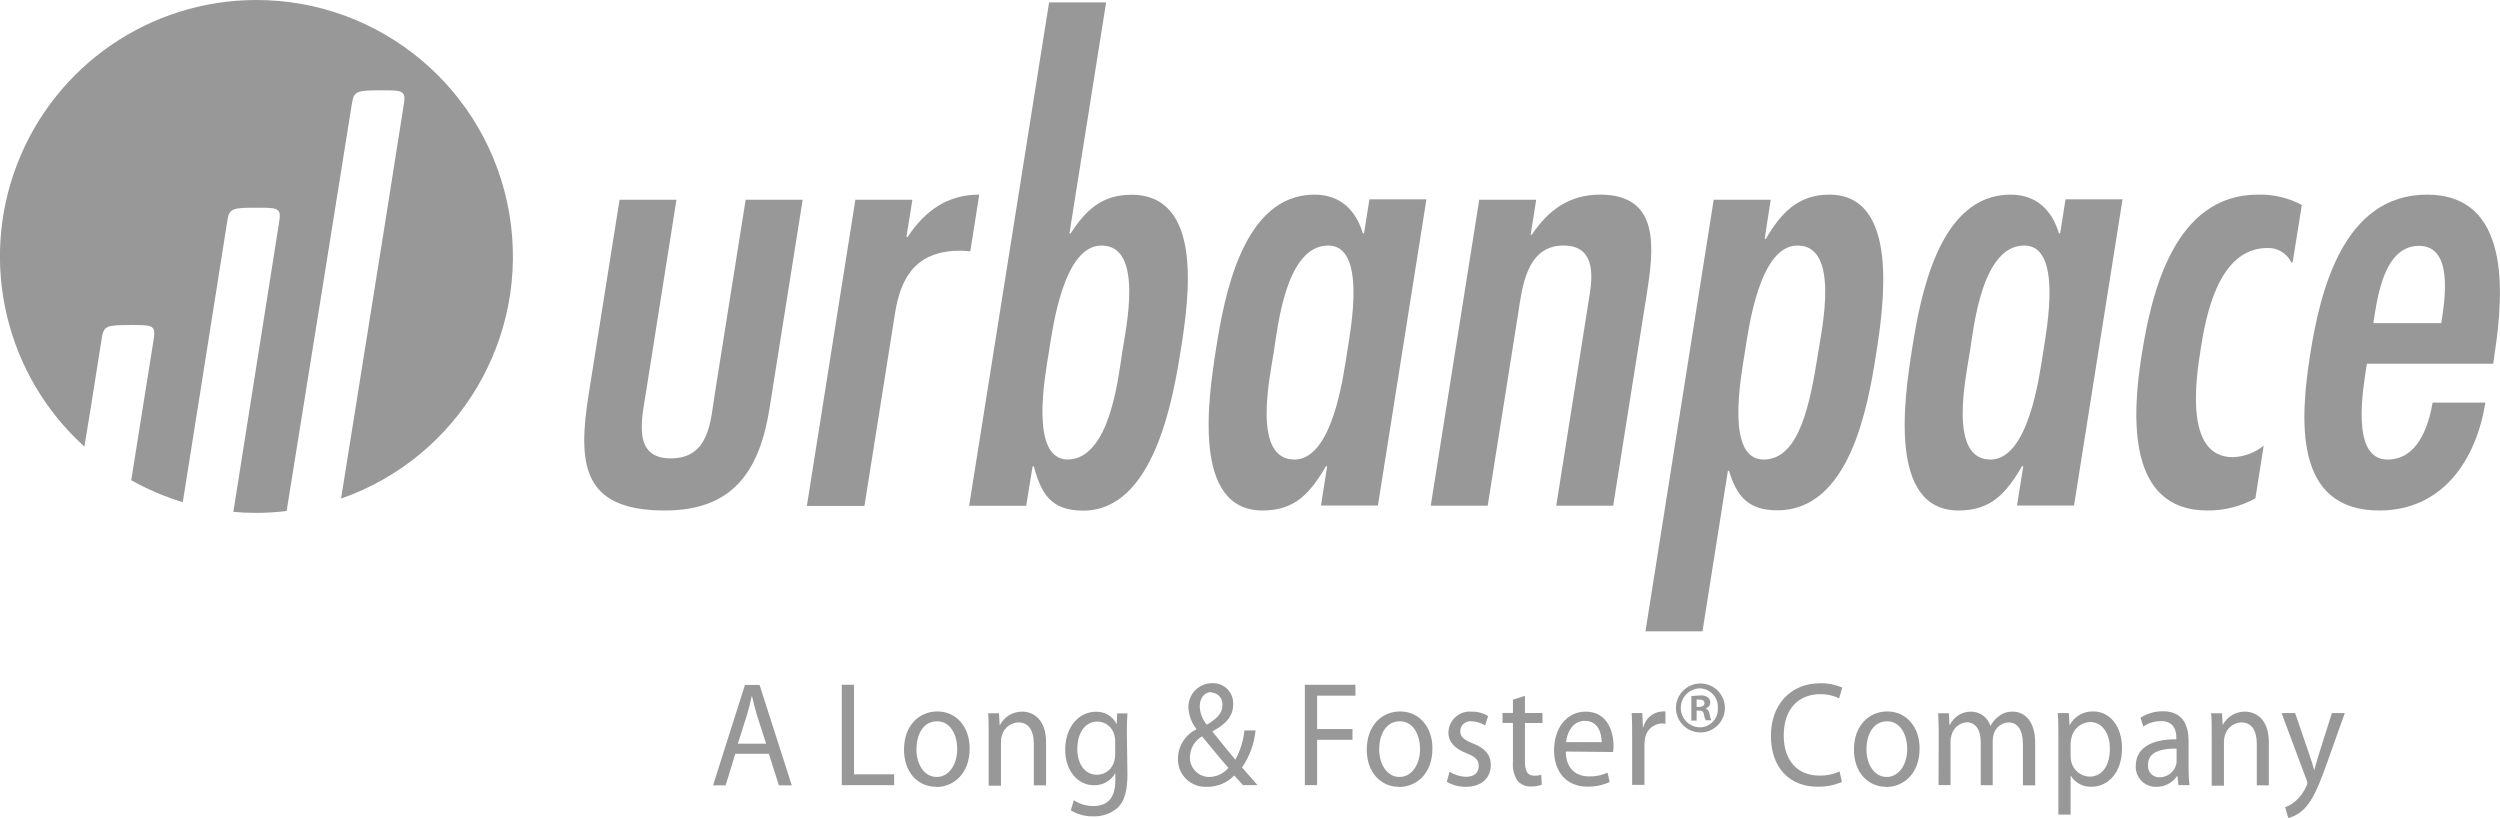
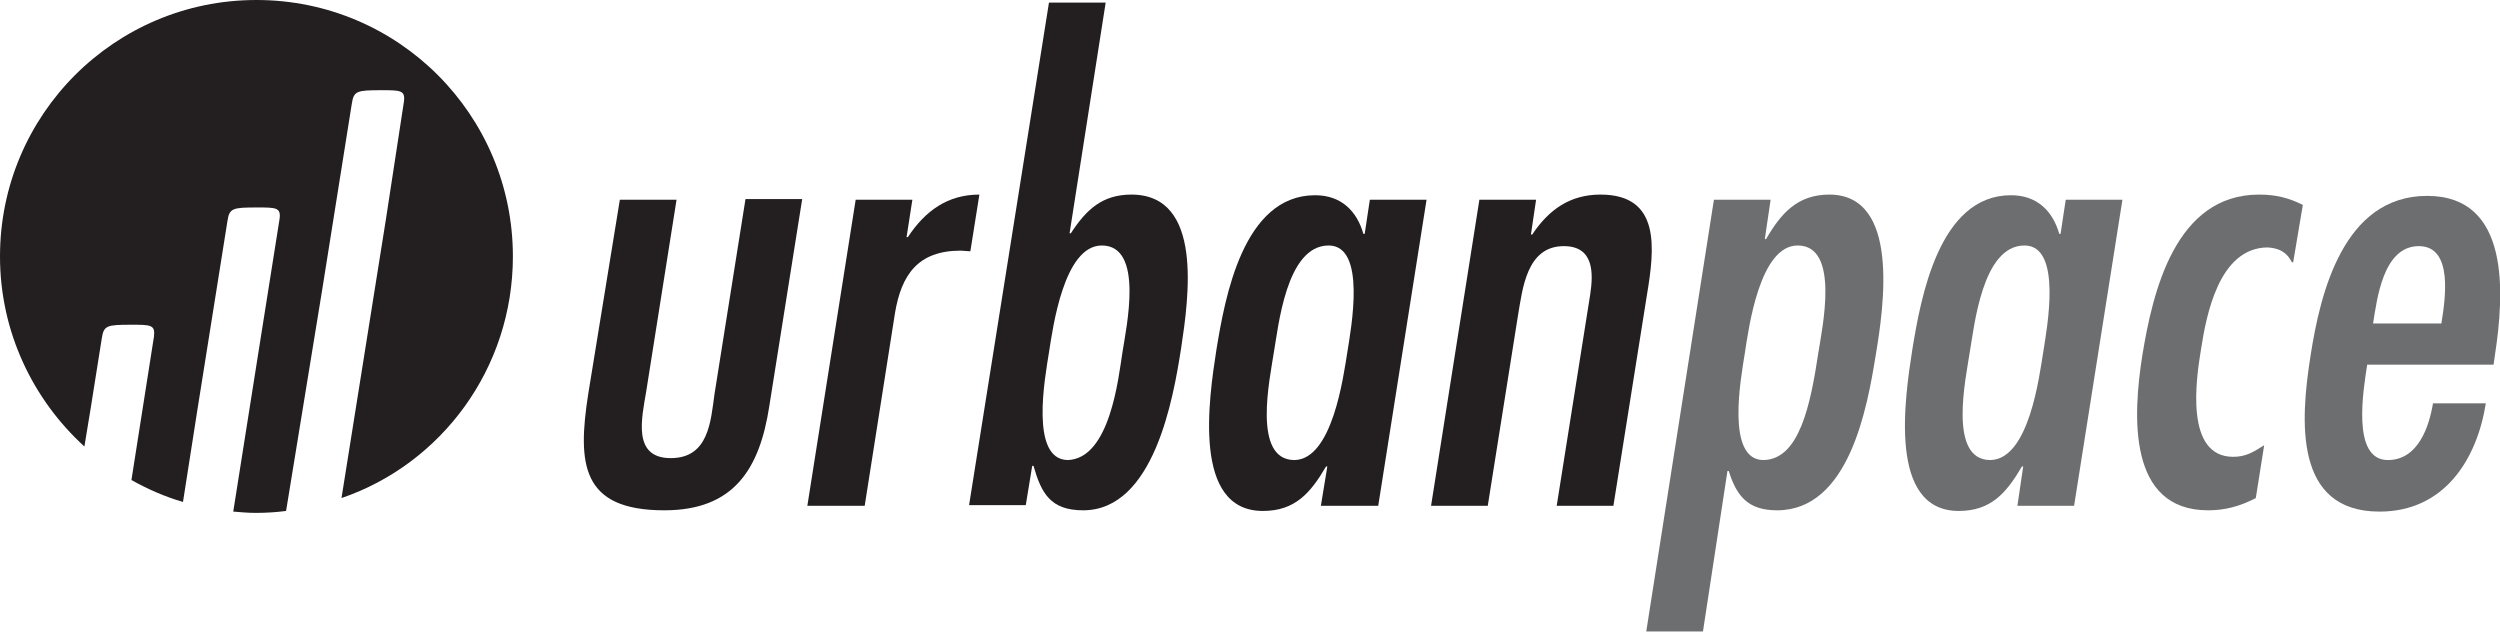
- <svg xmlns="http://www.w3.org/2000/svg" id="Layer_1" data-name="Layer 1" viewBox="0 0 388.05 126.96">
-   <defs>
-     <style>.cls-1{fill:#989898;}</style>
-   </defs>
-   <g id="_Group_" data-name="&lt;Group&gt;">
-     <path id="_Compound_Path_" data-name="&lt;Compound Path&gt;" class="cls-1" d="M114.14,117l-1.51,4.9h-1.95l4.95-15.58h2.27l5,15.58h-2l-1.56-4.9Zm4.78-1.57-1.45-4.48c-.3-1-.52-2-.73-2.85h-.07c-.19.9-.43,1.88-.71,2.82l-1.43,4.51Z" />
-     <polygon id="_Path_" data-name="&lt;Path&gt;" class="cls-1" points="130.66 106.29 132.56 106.29 132.56 120.19 138.79 120.19 138.79 121.87 130.66 121.87 130.66 106.29" />
-     <path id="_Compound_Path_2" data-name="&lt;Compound Path&gt;" class="cls-1" d="M145.32,122.13c-2.82,0-5-2.22-5-5.76,0-3.74,2.31-5.94,5.19-5.94s5,2.34,5,5.73c0,4.16-2.71,6-5.19,6Zm.08-1.53c1.82,0,3.18-1.83,3.18-4.37,0-1.89-.89-4.27-3.13-4.27s-3.2,2.21-3.2,4.34c0,2.45,1.29,4.3,3.13,4.3Z" />
-     <path id="_Path_2" data-name="&lt;Path&gt;" class="cls-1" d="M153.46,113.71c0-1.17,0-2.1-.08-3h1.68l.11,1.83h.05a3.82,3.82,0,0,1,3.46-2.08c1.44,0,3.69.93,3.69,4.76v6.68h-1.9v-6.45c0-1.8-.63-3.32-2.42-3.32a2.77,2.77,0,0,0-2.55,2.07,3.16,3.16,0,0,0-.13,1v6.75h-1.91Z" />
-     <path id="_Compound_Path_3" data-name="&lt;Compound Path&gt;" class="cls-1" d="M175,120.23c0,2.59-.49,4.14-1.49,5.13a5.46,5.46,0,0,1-3.82,1.35,6.4,6.4,0,0,1-3.48-.93l.47-1.57a5.46,5.46,0,0,0,3.07.9c2,0,3.37-1.09,3.37-3.93V120h0a3.66,3.66,0,0,1-3.33,1.88c-2.59,0-4.45-2.36-4.45-5.48,0-3.79,2.31-5.92,4.73-5.92a3.45,3.45,0,0,1,3.27,1.94h0l.06-1.69H175c-.06.79-.09,1.72-.09,3Zm-1.9-5.15a2.85,2.85,0,0,0-.11-.9,2.74,2.74,0,0,0-2.65-2.18c-1.82,0-3.12,1.64-3.12,4.26,0,2.17,1.06,4,3.09,4a2.77,2.77,0,0,0,2.64-2.1,3.55,3.55,0,0,0,.15-1.09Z" />
-     <path id="_Compound_Path_4" data-name="&lt;Compound Path&gt;" class="cls-1" d="M192.94,121.87c-.41-.44-.8-.88-1.36-1.5a5.78,5.78,0,0,1-4.26,1.76,4.26,4.26,0,0,1-4.48-4.37,5.11,5.11,0,0,1,2.86-4.55v-.07a5.72,5.72,0,0,1-1.23-3.26,3.68,3.68,0,0,1,3.72-3.84,3.12,3.12,0,0,1,3.22,3.31c0,1.64-.89,2.93-3.2,4.16v.07c1.23,1.52,2.61,3.23,3.54,4.34a11.91,11.91,0,0,0,1.41-4.55h1.73a12.3,12.3,0,0,1-2.1,5.75c.78.88,1.53,1.76,2.4,2.75Zm-5.27-1.27a3.91,3.91,0,0,0,3-1.41c-.87-1-2.49-2.91-4.09-4.9a3.81,3.81,0,0,0-1.88,3.17,3,3,0,0,0,3,3.14Zm.36-13.17c-1.19,0-1.81,1.06-1.81,2.26a4.69,4.69,0,0,0,1.1,2.8c1.49-.9,2.42-1.73,2.42-3a1.8,1.8,0,0,0-1.69-2Z" />
-     <polygon id="_Path_3" data-name="&lt;Path&gt;" class="cls-1" points="202.54 106.29 210.39 106.29 210.39 107.98 204.44 107.98 204.44 113.16 209.93 113.16 209.93 114.83 204.44 114.83 204.44 121.87 202.54 121.87 202.54 106.29" />
-     <path id="_Compound_Path_5" data-name="&lt;Compound Path&gt;" class="cls-1" d="M217.15,122.13c-2.81,0-5-2.22-5-5.76,0-3.74,2.31-5.94,5.19-5.94s5,2.34,5,5.73c0,4.16-2.7,6-5.19,6Zm.09-1.53c1.82,0,3.18-1.83,3.18-4.37,0-1.89-.89-4.27-3.14-4.27s-3.2,2.21-3.2,4.34c0,2.45,1.3,4.3,3.14,4.3Z" />
-     <path id="_Path_4" data-name="&lt;Path&gt;" class="cls-1" d="M225,119.79a5.15,5.15,0,0,0,2.53.79c1.37,0,2-.72,2-1.67s-.54-1.47-1.92-2c-1.9-.74-2.79-1.85-2.79-3.17a3.32,3.32,0,0,1,3.61-3.28,4.63,4.63,0,0,1,2.55.69l-.45,1.46a4.13,4.13,0,0,0-2.14-.65,1.55,1.55,0,0,0-1.73,1.53c0,.92.6,1.34,2,1.92,1.79.71,2.74,1.69,2.74,3.35,0,2-1.45,3.37-3.89,3.37a5.66,5.66,0,0,1-2.94-.78Z" />
-     <path id="_Path_5" data-name="&lt;Path&gt;" class="cls-1" d="M236.7,108v2.67h2.72v1.55H236.7v6c0,1.39.37,2.18,1.42,2.18a3.44,3.44,0,0,0,1.11-.14l.08,1.55a5.08,5.08,0,0,1-1.68.27,2.64,2.64,0,0,1-2.06-.85,4.59,4.59,0,0,1-.73-2.94v-6.08h-1.62v-1.55h1.62v-2.05Z" />
-     <path id="_Compound_Path_6" data-name="&lt;Compound Path&gt;" class="cls-1" d="M243.05,116.65c0,2.73,1.67,3.86,3.57,3.86a6.35,6.35,0,0,0,2.9-.58l.34,1.46a8.09,8.09,0,0,1-3.5.71c-3.2,0-5.14-2.29-5.14-5.64s1.88-6,4.93-6c3.41,0,4.3,3.21,4.3,5.27a4.65,4.65,0,0,1-.07,1Zm5.56-1.46c0-1.29-.5-3.3-2.61-3.3-1.95,0-2.77,1.89-2.92,3.3Z" />
-     <path id="_Path_6" data-name="&lt;Path&gt;" class="cls-1" d="M253.34,114.17c0-1.31,0-2.44-.08-3.49h1.66l.09,2.2h.06a3.22,3.22,0,0,1,2.92-2.45,2.78,2.78,0,0,1,.52,0v1.92a4,4,0,0,0-.65-.05,2.75,2.75,0,0,0-2.55,2.59,7.19,7.19,0,0,0-.06.94v6h-1.91Z" />
-     <path id="_Compound_Path_7" data-name="&lt;Compound Path&gt;" class="cls-1" d="M263.94,106.09a3.8,3.8,0,0,1,0,7.6,3.8,3.8,0,0,1,0-7.6Zm-.05.76a3,3,0,0,0,.05,6.05,2.82,2.82,0,0,0,2.7-3,2.86,2.86,0,0,0-2.72-3.05Zm-.54,5h-.82v-3.79a10.16,10.16,0,0,1,1.36-.11,1.73,1.73,0,0,1,1.21.3,1,1,0,0,1,.37.8.94.94,0,0,1-.73.9v0c.34.12.52.42.63.93a3.1,3.1,0,0,0,.26.92h-.87a3.14,3.14,0,0,1-.28-.92c-.06-.4-.28-.58-.74-.58h-.39Zm0-2.12h.39c.45,0,.82-.17.82-.56s-.24-.58-.76-.58a1.49,1.49,0,0,0-.45,0Z" />
-     <path id="_Path_7" data-name="&lt;Path&gt;" class="cls-1" d="M285.9,121.37a8.85,8.85,0,0,1-3.84.74c-4.11,0-7.18-2.78-7.18-7.89,0-4.87,3.09-8.16,7.61-8.16a8,8,0,0,1,3.46.67l-.48,1.67a6.31,6.31,0,0,0-2.92-.65c-3.41,0-5.68,2.33-5.68,6.4,0,3.82,2.05,6.24,5.57,6.24a7.23,7.23,0,0,0,3.1-.64Z" />
-     <path id="_Compound_Path_8" data-name="&lt;Compound Path&gt;" class="cls-1" d="M292.77,122.13c-2.81,0-5-2.22-5-5.76,0-3.74,2.31-5.94,5.19-5.94s5,2.34,5,5.73c0,4.16-2.71,6-5.19,6Zm.09-1.53c1.82,0,3.18-1.83,3.18-4.37,0-1.89-.89-4.27-3.13-4.27s-3.2,2.21-3.2,4.34c0,2.45,1.29,4.3,3.13,4.3Z" />
-     <path id="_Path_8" data-name="&lt;Path&gt;" class="cls-1" d="M300.93,113.71c0-1.17-.05-2.1-.09-3h1.66l.09,1.81h.07a3.59,3.59,0,0,1,3.3-2.06,3.13,3.13,0,0,1,3,2.24h0a4.18,4.18,0,0,1,1.19-1.45,3.33,3.33,0,0,1,2.29-.79c1.4,0,3.46,1,3.46,4.85v6.59H314v-6.33c0-2.17-.76-3.44-2.27-3.44a2.52,2.52,0,0,0-2.27,1.82,3.69,3.69,0,0,0-.15,1v6.93h-1.86v-6.72c0-1.78-.74-3.05-2.19-3.05a2.66,2.66,0,0,0-2.35,2,2.93,2.93,0,0,0-.15,1v6.75h-1.86Z" />
-     <path id="_Compound_Path_9" data-name="&lt;Compound Path&gt;" class="cls-1" d="M319.5,114.34c0-1.44,0-2.59-.09-3.66h1.71l.11,1.92h0a4,4,0,0,1,3.7-2.17c2.55,0,4.45,2.29,4.45,5.69,0,4-2.31,6-4.76,6a3.59,3.59,0,0,1-3.22-1.76h0v6.08h-1.9Zm1.9,3a3.2,3.2,0,0,0,.09.83,3,3,0,0,0,2.83,2.38c2,0,3.18-1.75,3.18-4.32,0-2.24-1.08-4.16-3.09-4.16a3.09,3.09,0,0,0-2.9,2.52,4.5,4.5,0,0,0-.11.81Z" />
-     <path id="_Compound_Path_10" data-name="&lt;Compound Path&gt;" class="cls-1" d="M339.71,119.19a19.72,19.72,0,0,0,.15,2.68h-1.71l-.17-1.41h-.06a3.8,3.8,0,0,1-3.2,1.67,3.1,3.1,0,0,1-3.21-3.22c0-2.7,2.26-4.18,6.3-4.16v-.23c0-.92-.24-2.61-2.38-2.59a4.84,4.84,0,0,0-2.75.84l-.43-1.37a6.5,6.5,0,0,1,3.46-1c3.22,0,4,2.34,4,4.58Zm-1.86-3c-2.07,0-4.43.34-4.43,2.51a1.73,1.73,0,0,0,1.77,1.95,2.66,2.66,0,0,0,2.57-1.88,2,2,0,0,0,.09-.65Z" />
-     <path id="_Path_9" data-name="&lt;Path&gt;" class="cls-1" d="M343.3,113.71c0-1.17,0-2.1-.09-3h1.69l.11,1.83h0a3.84,3.84,0,0,1,3.46-2.08c1.45,0,3.7.93,3.7,4.76v6.68H350.3v-6.45c0-1.8-.62-3.32-2.42-3.32a2.78,2.78,0,0,0-2.55,2.07,3.52,3.52,0,0,0-.13,1v6.75h-1.9Z" />
-     <path id="_Path_10" data-name="&lt;Path&gt;" class="cls-1" d="M356.25,110.68l2.27,6.62c.26.73.52,1.61.69,2.28h0c.2-.67.41-1.52.67-2.33l2.08-6.57h2l-2.85,8c-1.37,3.84-2.3,5.78-3.59,7a5.25,5.25,0,0,1-2.34,1.3l-.48-1.69a4.83,4.83,0,0,0,1.67-1A6.36,6.36,0,0,0,358,122a.94.94,0,0,0,0-1l-3.85-10.31Z" />
+ <svg xmlns="http://www.w3.org/2000/svg" version="1.1" id="Layer_1" x="0px" y="0px" viewBox="0 0 388 98" style="enable-background:new 0 0 388 98;" xml:space="preserve">
+   <style type="text/css">
+ 	.st0{fill:#231F20;}
+ 	.st1{fill:#6D6E70;}
+ </style>
+   <g>
+     <path id="XMLID_22_" class="st0" d="M105,31l-4.7,29.7c-0.7,4.2-2.2,10.4,3.8,10.4c5.9,0,6.2-5.7,6.8-10l4.8-30.2h8.8l-5.1,32.1   c-1.5,9.8-5.5,16.2-16.3,16.2c-12.9,0-13.5-7.2-11.8-18.1L96.2,31H105z" />
+     <path id="XMLID_21_" class="st0" d="M140.7,36.8h0.2c2.7-4.1,6.2-6.6,11.1-6.6l-1.4,8.8l-1.5-0.1c-6.6,0-9.2,3.7-10.2,9.7   l-4.7,29.9h-8.9l7.5-47.5h8.8L140.7,36.8z" />
+     <path id="XMLID_18_" class="st0" d="M174.2,54.7c0.6-3.9,3.4-16.6-3.2-16.6c-5.9,0-7.6,12.8-8.2,16.6c-0.6,3.8-3,16.6,2.9,16.7   C172.3,71.2,173.6,58.5,174.2,54.7 M162.8,0.4h8.8L166,36.2h0.2c2.4-3.7,4.9-6,9.4-6c11.2,0,8.9,16,7.7,23.9   c-1.2,7.7-4.2,25.1-15.2,25.1c-5.1,0-6.5-2.7-7.7-6.9h-0.2l-1,6.1h-8.8L162.8,0.4z" />
+     <path id="XMLID_15_" class="st0" d="M209.1,54.7c0.6-3.8,3-16.6-2.9-16.6c-6.6,0-7.8,12.7-8.5,16.6c-0.6,4-3.4,16.7,3.2,16.7   C206.8,71.3,208.5,58.4,209.1,54.7 M206,72.4h-0.2c-2.4,4.1-4.8,6.9-9.8,6.9c-11,0-8.4-17.4-7.2-25.1c1.3-7.9,4.1-23.9,15.3-23.9   c4.1,0,6.5,2.5,7.5,6h0.2l0.8-5.3h8.8l-7.5,47.5H205L206,72.4z" />
+     <path id="XMLID_14_" class="st0" d="M237.6,36.4h0.2c2.6-3.9,5.9-6.2,10.6-6.2c9.4,0,8.4,8.4,7.2,15.6l-5.2,32.7h-8.8l5.2-32.8   c0.5-3.3,0.6-7.5-4.1-7.5c-5.8,0-6.4,6.7-7.1,10.7l-4.7,29.6h-8.8l7.5-47.5h8.8L237.6,36.4z" />
+     <path id="XMLID_11_" class="st1" d="M282.2,54.8c0.6-3.9,3.4-16.7-3.2-16.7c-5.9,0-7.6,12.8-8.2,16.7c-0.6,3.8-3,16.6,2.9,16.6   C279.3,71.3,281,62.7,282.2,54.8 M273.9,37.1h0.2c2.3-4,4.9-6.9,9.8-6.9c11,0,8.5,17.3,7.2,25c-1.3,8-4.1,24-15.3,24   c-4.6,0-6.3-2.3-7.5-6.1h-0.2L264.3,98h-8.8L266,31h8.8L273.9,37.1z" />
+     <path id="XMLID_8_" class="st1" d="M317.1,54.7c0.6-3.8,3-16.6-2.9-16.6c-6.6,0-7.8,12.7-8.5,16.6c-0.6,4-3.4,16.7,3.2,16.7   C314.9,71.3,316.5,58.4,317.1,54.7 M314,72.4h-0.2c-2.4,4.1-4.8,6.9-9.8,6.9c-11,0-8.4-17.4-7.2-25.1c1.3-7.9,4.1-23.9,15.3-23.9   c4.1,0,6.5,2.5,7.5,6h0.2l0.8-5.3h8.8l-7.5,47.5h-8.8L314,72.4z" />
+     <path id="XMLID_7_" class="st1" d="M355.9,40.7h-0.2c-0.7-1.4-1.8-2.2-3.8-2.3c-7.6,0.1-9.5,10.7-10.3,15.8   c-0.8,4.8-2.5,16.7,5,16.7c2,0,3.2-0.8,4.8-1.8l-1.3,8.2c-2.5,1.3-4.8,1.9-7.4,1.9c-12.5,0-11.7-14.7-10.2-24.1   c1.6-9.8,5.1-24.9,18.1-24.9c2.6,0,4.6,0.5,6.8,1.6L355.9,40.7z" />
+     <path id="XMLID_4_" class="st1" d="M378.9,50.2c0.6-3.7,1.9-12-3.5-12c-5.6,0-6.5,8.4-7.1,12H378.9z M367.4,56.5   c-0.6,4-2.5,14.9,3.2,14.9c4.7,0,6.4-5.2,7-8.8h8.2c-1.4,8.8-6.5,16.8-16.5,16.8c-13.3,0-12.3-14.1-10.7-24.2   c1.5-9.7,5.1-24.8,18.1-24.8c12.9,0,12,15.1,10.5,24.8l-0.2,1.4H367.4z" />
+     <path id="XMLID_3_" class="st0" d="M39.8,0C17.8,0,0,17.8,0,39.8C0,51.5,5.1,62,13.1,69.3l1-6.1h0l1.7-10.7c0.3-2,0.8-2.1,4.6-2.1   c2.9,0,3.7,0,3.5,1.7l0,0.1l-3.5,22.3c2.5,1.4,5.2,2.6,8,3.4l2.3-14.7h0l4.6-28.9c0.3-2,0.8-2.1,4.6-2.1c2.9,0,3.7,0,3.5,1.7   l-2.9,18.3l-4.3,27.2c1.2,0.1,2.3,0.2,3.5,0.2c1.6,0,3.2-0.1,4.7-0.3L50,45h0l4.6-28.9c0.3-2,0.8-2.1,4.6-2.1c2.9,0,3.7,0,3.5,1.7   L59.9,34l-6.9,43.3C68.5,72,79.6,57.2,79.6,39.8C79.6,17.8,61.8,0,39.8,0" />
  </g>
-   <path id="_Path_11" data-name="&lt;Path&gt;" class="cls-1" d="M105,31,100.3,60.7c-.67,4.23-2.22,10.45,3.8,10.45s6.18-5.74,6.85-10L115.74,31h8.85L119.5,63.05C118,72.84,114,79.24,103.2,79.24c-12.9,0-13.54-7.25-11.82-18.07L96.17,31Z" />
-   <path id="_Path_12" data-name="&lt;Path&gt;" class="cls-1" d="M140.69,36.79h.19c2.73-4.14,6.22-6.58,11.12-6.58L150.61,39l-1.49-.09c-6.59,0-9.24,3.67-10.19,9.69l-4.75,29.93h-8.94L132.77,31h8.85Z" />
-   <path id="_Compound_Path_11" data-name="&lt;Compound Path&gt;" class="cls-1" d="M174.19,54.68c.61-3.86,3.37-16.57-3.21-16.57-5.93,0-7.58,12.8-8.18,16.57s-3,16.56,2.91,16.65c6.61-.09,7.87-12.8,8.48-16.65M162.84.37h8.85L166,36.23h.19c2.37-3.67,4.91-6,9.43-6,11.2,0,8.94,16,7.69,23.9-1.22,7.72-4.17,25.13-15.18,25.13-5.08,0-6.53-2.73-7.66-6.87h-.19l-1,6.12h-8.85Z" />
-   <path id="_Compound_Path_12" data-name="&lt;Compound Path&gt;" class="cls-1" d="M209.1,54.68c.6-3.77,3-16.57-2.93-16.57-6.59,0-7.85,12.71-8.46,16.57s-3.39,16.65,3.2,16.65c5.93,0,7.59-12.89,8.19-16.65M206,72.37h-.18c-2.45,4.14-4.76,6.87-9.84,6.87-11,0-8.44-17.41-7.22-25.13,1.25-7.9,4.07-23.9,15.27-23.9,4.14,0,6.46,2.54,7.51,6h.19l.83-5.27h8.85l-7.53,47.53h-8.84Z" />
-   <path id="_Path_13" data-name="&lt;Path&gt;" class="cls-1" d="M237.59,36.42h.19c2.58-3.86,5.87-6.21,10.58-6.21,9.41,0,8.37,8.37,7.22,15.62L250.4,78.49h-8.84l5.2-32.85c.52-3.29.63-7.53-4.08-7.53-5.83,0-6.42,6.68-7.06,10.73l-4.7,29.65h-8.84L229.61,31h8.84Z" />
-   <path id="_Compound_Path_13" data-name="&lt;Compound Path&gt;" class="cls-1" d="M282.21,54.77c.61-3.86,3.39-16.66-3.2-16.66-5.92,0-7.58,12.8-8.19,16.66s-3,16.56,2.93,16.56c5.55,0,7.21-8.65,8.46-16.56m-8.3-17.69h.18c2.34-4,5-6.87,9.85-6.87,11,0,8.45,17.31,7.23,25-1.27,8-4.08,24-15.28,24-4.62,0-6.33-2.26-7.51-6.12h-.18L264.26,98h-8.85L266,31h8.85Z" />
-   <path id="_Compound_Path_14" data-name="&lt;Compound Path&gt;" class="cls-1" d="M317.14,54.68c.59-3.77,3-16.57-2.93-16.57-6.59,0-7.85,12.71-8.46,16.57s-3.39,16.65,3.2,16.65c5.92,0,7.59-12.89,8.19-16.65m-3.09,17.69h-.19c-2.44,4.14-4.76,6.87-9.84,6.87-11,0-8.44-17.41-7.22-25.13,1.26-7.9,4.07-23.9,15.27-23.9,4.14,0,6.47,2.54,7.52,6h.19l.83-5.27h8.85l-7.53,47.53h-8.85Z" />
-   <path id="_Path_14" data-name="&lt;Path&gt;" class="cls-1" d="M355.86,40.75h-.19a4,4,0,0,0-3.79-2.26c-7.63.09-9.51,10.73-10.31,15.81-.76,4.8-2.45,16.66,5,16.66a8,8,0,0,0,4.8-1.79l-1.29,8.19a15.27,15.27,0,0,1-7.45,1.88c-12.52,0-11.7-14.68-10.21-24.09,1.55-9.79,5.08-24.94,18.07-24.94a13.72,13.72,0,0,1,6.8,1.6Z" />
-   <path id="_Compound_Path_15" data-name="&lt;Compound Path&gt;" class="cls-1" d="M378.93,50.16c.58-3.67,1.91-12-3.46-12-5.55,0-6.5,8.38-7.08,12Zm-11.54,6.3c-.63,4-2.55,14.87,3.2,14.87,4.7,0,6.37-5.17,7-8.84h8.19c-1.39,8.75-6.52,16.75-16.49,16.75C356,79.24,357,65.12,358.58,55.05c1.53-9.69,5.06-24.84,18.14-24.84,12.9,0,12,15,10.47,24.84L387,56.46Z" />
-   <path id="_Path_15" data-name="&lt;Path&gt;" class="cls-1" d="M39.81,0A39.8,39.8,0,0,0,13.1,69.32l1-6.1h0l1.69-10.7c.3-2,.79-2.07,4.65-2.07,2.91,0,3.67,0,3.48,1.71v.09L20.37,74.54a40.21,40.21,0,0,0,8,3.41l2.34-14.73h0l4.57-28.91c.29-2,.79-2.07,4.64-2.07,2.91,0,3.67,0,3.49,1.71l-2.89,18.3-4.3,27.2c1.17.11,2.35.16,3.55.16a38.72,38.72,0,0,0,4.72-.29L50,45h0L54.62,16.1c.3-2,.79-2.08,4.65-2.08,2.91,0,3.67,0,3.48,1.72L59.87,34,52.94,77.39A39.81,39.81,0,0,0,39.81,0" />
</svg>
